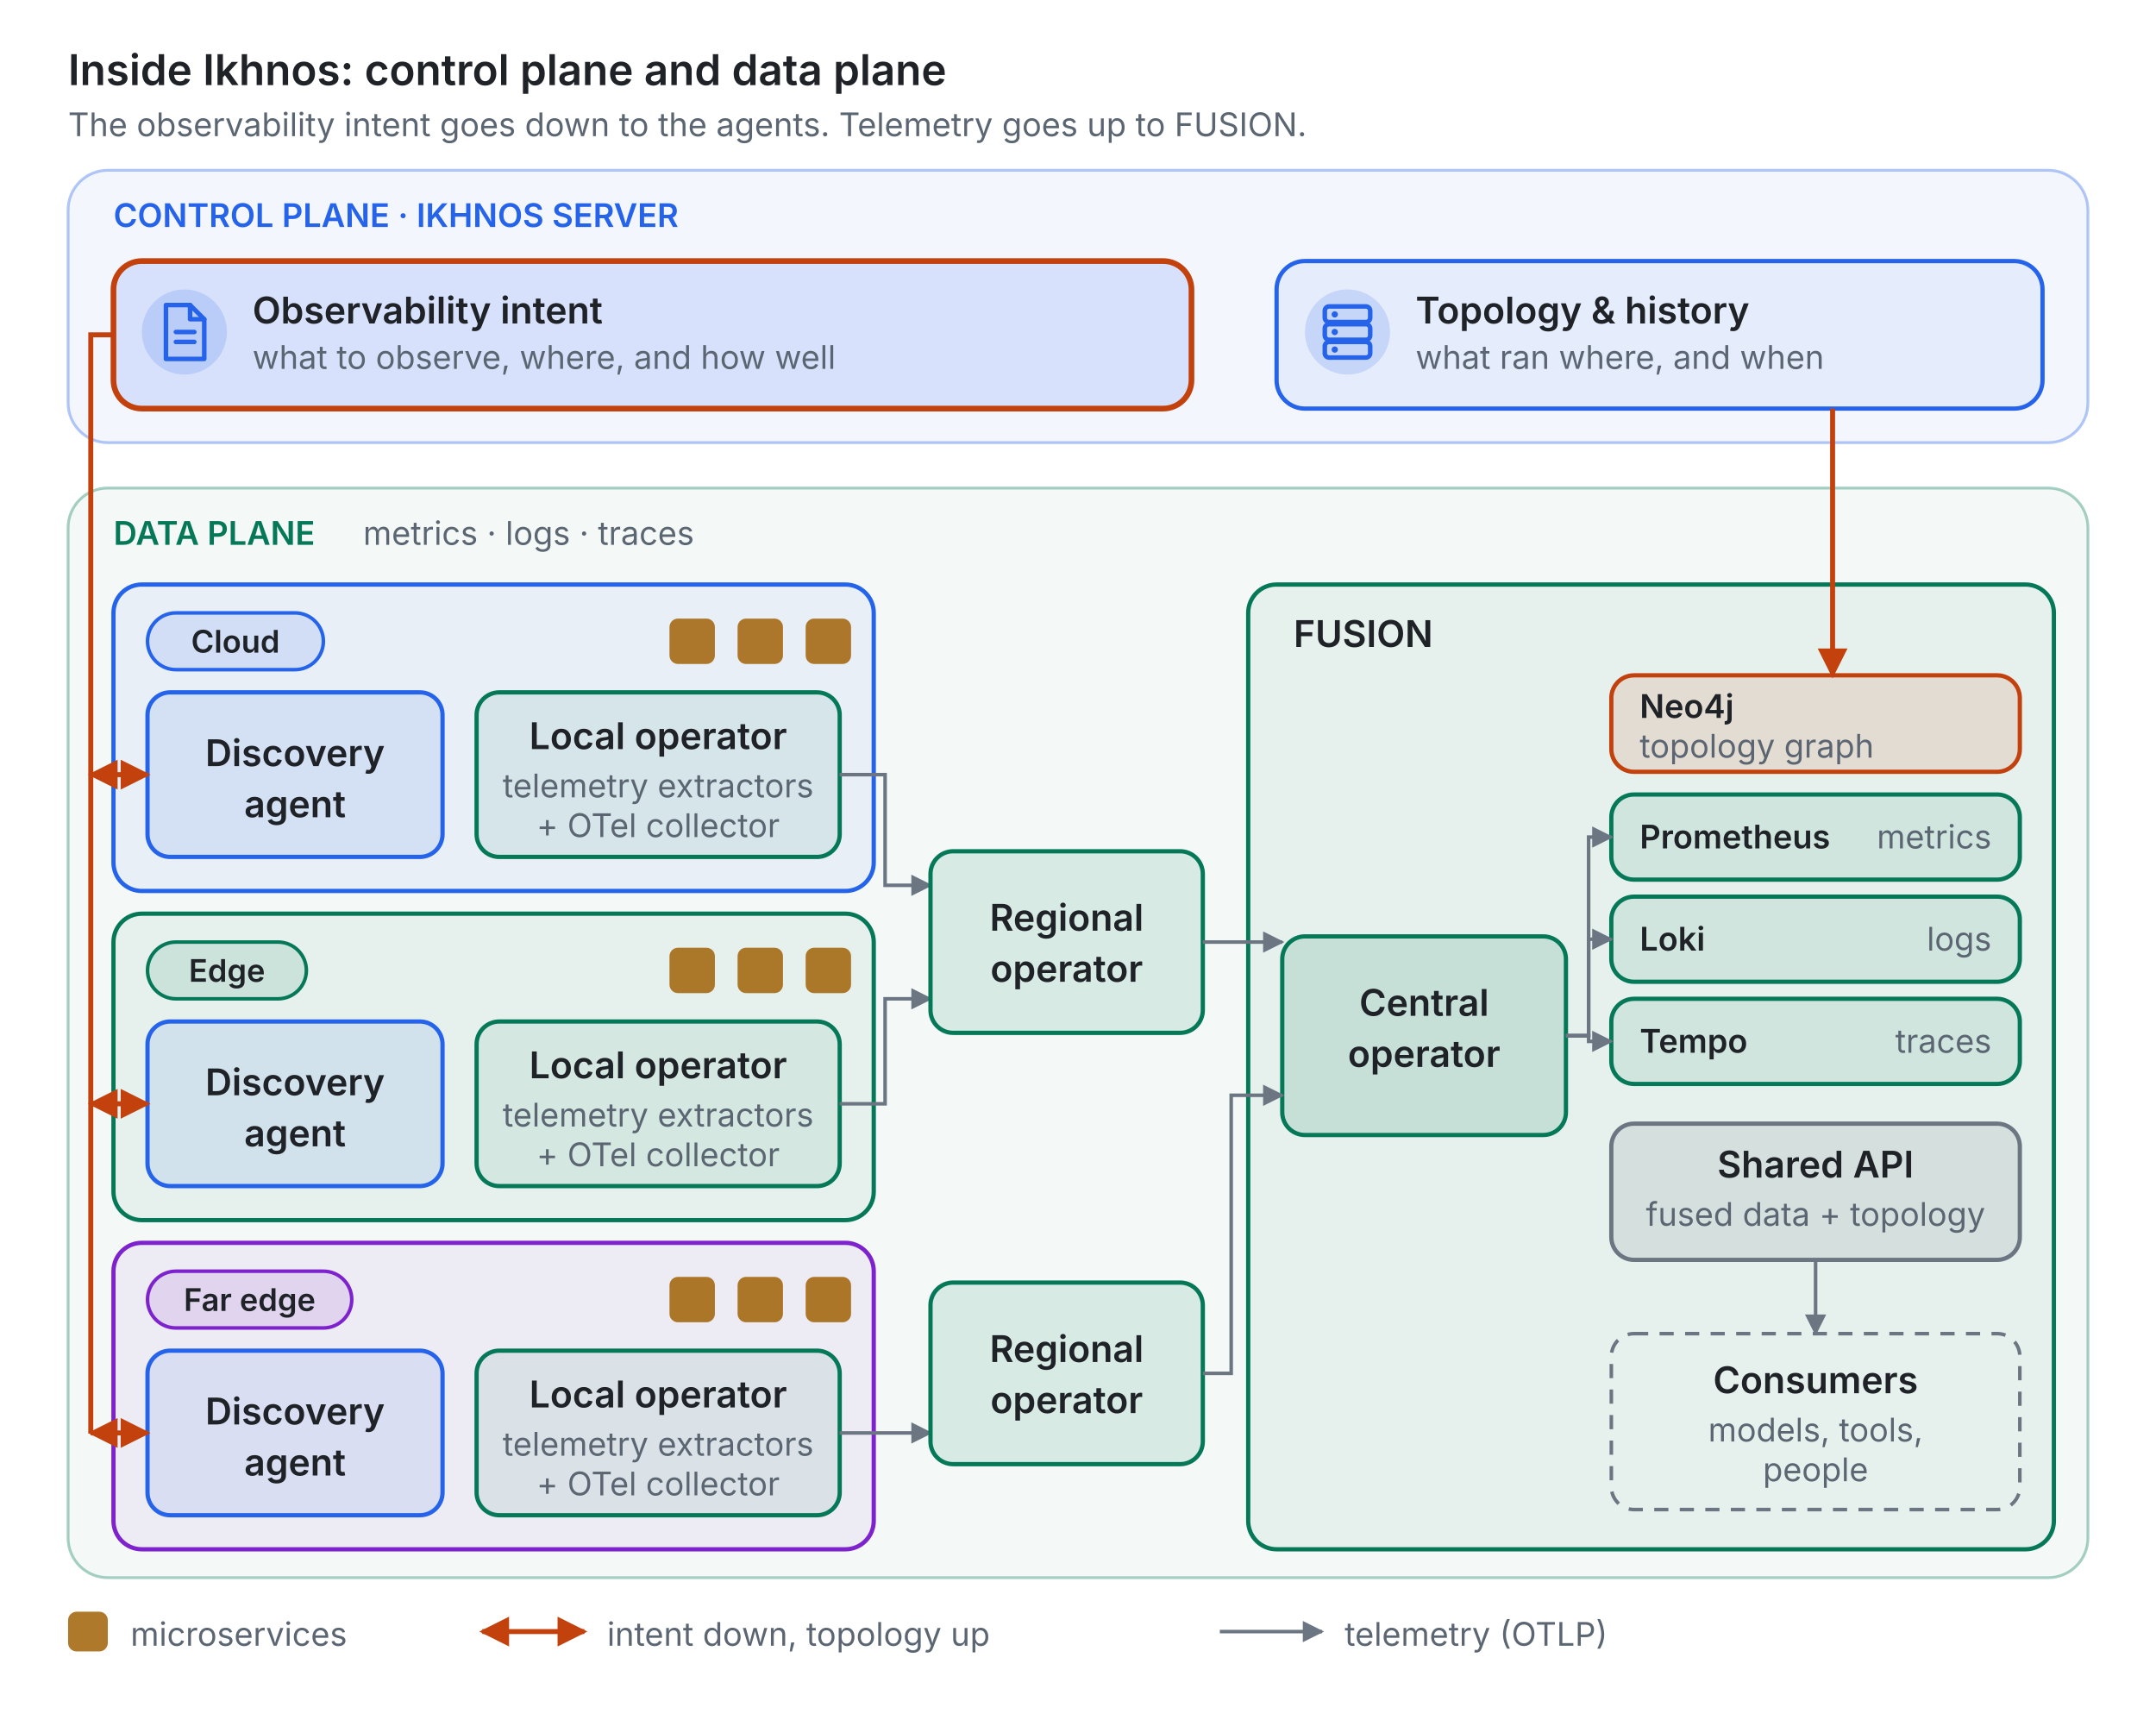
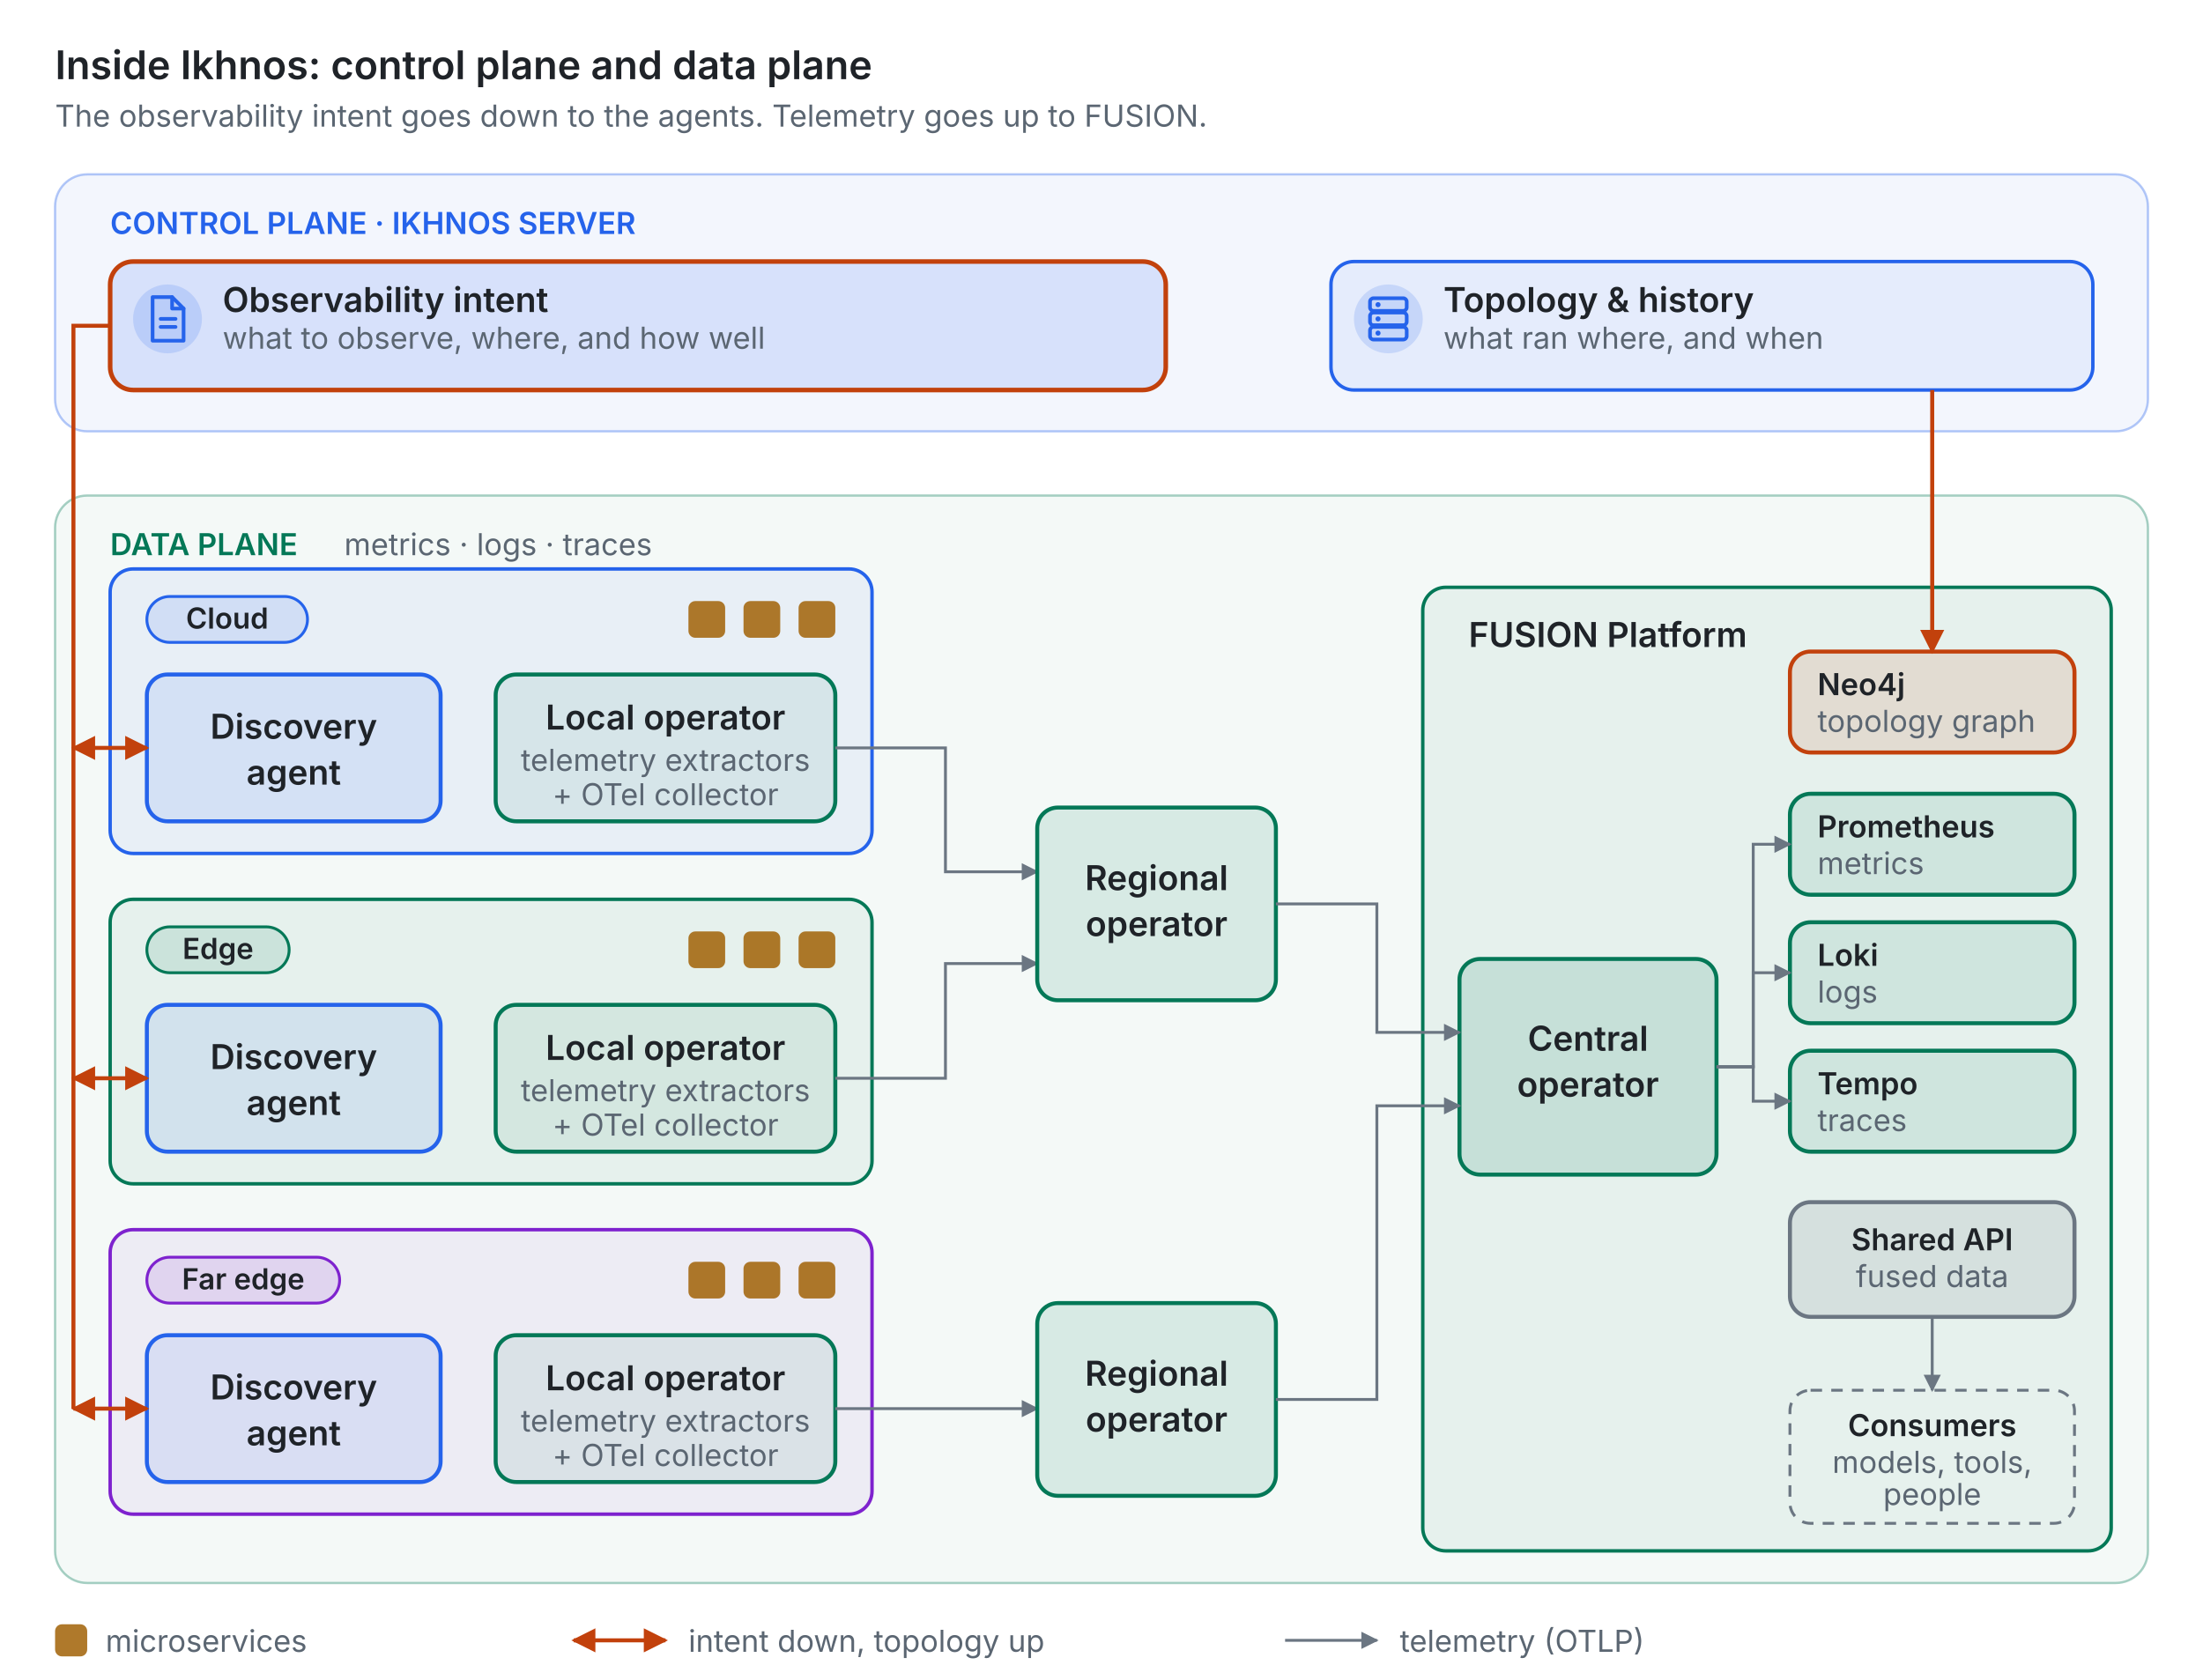
- <svg xmlns="http://www.w3.org/2000/svg" viewBox="0 0 760 604" role="img" aria-label="Ikhnos has a control plane and a data plane. In the control plane, the server holds the observability intent, which says what to observe, where and how well, and the topology and history. The intent goes down to a discovery agent in each cloud, edge and far-edge cluster, and the topology comes back up. In the data plane, each cluster has a local operator with telemetry extractors and an OpenTelemetry collector. Telemetry goes through regional operators to FUSION's central operator, then into Prometheus for metrics, Loki for logs and Tempo for traces. FUSION also holds the topology graph in Neo4j, and a shared API gives models, tools and people the fused data." font-size="13" font-family="Inter, -apple-system, 'Segoe UI', Helvetica, Arial, sans-serif">
+ <svg xmlns="http://www.w3.org/2000/svg" viewBox="0 0 960 732" role="img" aria-label="Ikhnos has a control plane and a data plane. In the control plane, the server holds the observability intent, which says what to observe, where and how well, and the topology and history. The intent goes down to a discovery agent in each cloud, edge and far-edge cluster, and the topology comes back up. In the data plane, each cluster has a local operator with telemetry extractors and an OpenTelemetry collector. Telemetry goes through regional operators to FUSION's central operator, then into Prometheus for metrics, Loki for logs and Tempo for traces. FUSION also holds the topology graph in Neo4j, and a shared API gives models, tools and people the fused data." font-size="14.95" font-family="Inter, -apple-system, 'Segoe UI', Helvetica, Arial, sans-serif">
  <defs>
    <marker id="obsplanes-arrow" viewBox="0 0 10 10" refX="9" refY="5" markerWidth="6" markerHeight="6" orient="auto-start-reverse">
      <path d="M0 0L10 5L0 10z" fill="#6b7682" />
    </marker>
    <marker id="obsplanes-arrow-accent" viewBox="0 0 10 10" refX="9" refY="5" markerWidth="6" markerHeight="6" orient="auto-start-reverse">
      <path d="M0 0L10 5L0 10z" fill="#c2410c" />
    </marker>
  </defs>
-   <text x="24" y="30" font-size="15" font-weight="600" fill="#1f2328">Inside Ikhnos: control plane and data plane</text>
-   <text x="24" y="48" font-size="11.5" fill="#5b6672">The observability intent goes down to the agents. Telemetry goes up to FUSION.</text>
-   <rect x="24" y="60" width="712" height="96" rx="14" fill="#2563eb" fill-opacity="0.055" stroke="#2563eb" stroke-opacity="0.35" />
-   <text x="40" y="80" font-size="11.5" font-weight="600" fill="#2563eb">CONTROL PLANE · IKHNOS SERVER</text>
+   <text x="24" y="34.5" font-size="17.25" font-weight="600" fill="#1f2328">Inside Ikhnos: control plane and data plane</text>
+   <text x="24" y="55.2" font-size="13.225" fill="#5b6672">The observability intent goes down to the agents. Telemetry goes up to FUSION.</text>
+   <rect x="24" y="76" width="912" height="112" rx="14" fill="#2563eb" fill-opacity="0.055" stroke="#2563eb" stroke-opacity="0.35" />
+   <text x="48" y="102" font-size="13.225" font-weight="600" fill="#2563eb">CONTROL PLANE · IKHNOS SERVER</text>
  <g>
-     <rect x="40" y="92" width="380" height="52" rx="10" fill="#2563eb" fill-opacity="0.14" stroke="#c2410c" stroke-width="2" />
-     <circle cx="65" cy="117" r="15" fill="#2563eb" fill-opacity="0.16" />
-     <g transform="translate(65 117)">
+     <rect x="48" y="114" width="460" height="56" rx="10" fill="#2563eb" fill-opacity="0.14" stroke="#c2410c" stroke-width="2" />
+     <circle cx="73" cy="139" r="15" fill="#2563eb" fill-opacity="0.16" />
+     <g transform="translate(73 139)">
      <path d="M-6.5 -9.5H2L7 -4.5V9.5H-6.5Z" fill="none" stroke="#2563eb" stroke-width="1.6" stroke-linecap="round" stroke-linejoin="round" />
      <path d="M2 -9.5V-4.5H7M-3 0H3.5M-3 3.5H3.5" fill="none" stroke="#2563eb" stroke-width="1.6" stroke-linecap="round" stroke-linejoin="round" />
    </g>
-     <text x="89" y="114" font-weight="600" fill="#1f2328">Observability intent</text>
-     <text x="89" y="130" font-size="11.5" fill="#5b6672">what to observe, where, and how well</text>
+     <text x="97" y="136" font-weight="600" fill="#1f2328">Observability intent</text>
+     <text x="97" y="152" font-size="13.225" fill="#5b6672">what to observe, where, and how well</text>
  </g>
  <g>
-     <rect x="450" y="92" width="270" height="52" rx="10" fill="#2563eb" fill-opacity="0.07" stroke="#2563eb" stroke-width="1.5" />
-     <circle cx="475" cy="117" r="15" fill="#2563eb" fill-opacity="0.16" />
-     <g transform="translate(475 117)">
+     <rect x="580" y="114" width="332" height="56" rx="10" fill="#2563eb" fill-opacity="0.07" stroke="#2563eb" stroke-width="1.5" />
+     <circle cx="605" cy="139" r="15" fill="#2563eb" fill-opacity="0.16" />
+     <g transform="translate(605 139)">
      <rect x="-8" y="-9" width="16" height="5.5" rx="1.5" fill="none" stroke="#2563eb" stroke-width="1.6" stroke-linecap="round" stroke-linejoin="round" />
      <rect x="-8" y="-2.75" width="16" height="5.5" rx="1.5" fill="none" stroke="#2563eb" stroke-width="1.6" stroke-linecap="round" stroke-linejoin="round" />
      <rect x="-8" y="3.5" width="16" height="5.5" rx="1.5" fill="none" stroke="#2563eb" stroke-width="1.6" stroke-linecap="round" stroke-linejoin="round" />
      <path d="M-4.5 -6.2h.01M-4.5 0h.01M-4.5 6.2h.01" fill="none" stroke="#2563eb" stroke-width="2.2" stroke-linecap="round" stroke-linejoin="round" />
    </g>
-     <text x="499" y="114" font-weight="600" fill="#1f2328">Topology &amp; history</text>
-     <text x="499" y="130" font-size="11.5" fill="#5b6672">what ran where, and when</text>
+     <text x="629" y="136" font-weight="600" fill="#1f2328">Topology &amp; history</text>
+     <text x="629" y="152" font-size="13.225" fill="#5b6672">what ran where, and when</text>
  </g>
-   <rect x="24" y="172" width="712" height="384" rx="14" fill="#047857" fill-opacity="0.045" stroke="#047857" stroke-opacity="0.35" />
-   <text x="40" y="192" font-size="11.5" font-weight="600" fill="#047857">DATA PLANE</text>
-   <text x="128" y="192" font-size="11.5" fill="#5b6672">metrics · logs · traces</text>
+   <rect x="24" y="216" width="912" height="474" rx="14" fill="#047857" fill-opacity="0.045" stroke="#047857" stroke-opacity="0.35" />
+   <text x="48" y="242" font-size="13.225" font-weight="600" fill="#047857">DATA PLANE</text>
+   <text x="150" y="242" font-size="13.225" fill="#5b6672">metrics · logs · traces</text>
  <g>
-     <rect x="40" y="206" width="268" height="108" rx="10" fill="#2563eb" fill-opacity="0.06" stroke="#2563eb" stroke-width="1.5" />
+     <rect x="48" y="248" width="332" height="124" rx="10" fill="#2563eb" fill-opacity="0.06" stroke="#2563eb" stroke-width="1.5" />
    <g>
-       <rect x="52" y="216" width="62" height="20" rx="10" fill="#2563eb" fill-opacity="0.12" stroke="#2563eb" stroke-width="1.25" />
-       <text x="83" y="230" text-anchor="middle" font-size="11" font-weight="600" fill="#1f2328">Cloud</text>
+       <rect x="64" y="260" width="70" height="20" rx="10" fill="#2563eb" fill-opacity="0.12" stroke="#2563eb" stroke-width="1.25" />
+       <text x="99" y="274" text-anchor="middle" font-size="12.65" font-weight="600" fill="#1f2328">Cloud</text>
    </g>
-     <rect x="236" y="218" width="16" height="16" rx="3" fill="#a16207" fill-opacity="0.85" />
-     <rect x="260" y="218" width="16" height="16" rx="3" fill="#a16207" fill-opacity="0.85" />
-     <rect x="284" y="218" width="16" height="16" rx="3" fill="#a16207" fill-opacity="0.85" />
-     <rect x="52" y="244" width="104" height="58" rx="8" fill="#2563eb" fill-opacity="0.1" stroke="#2563eb" stroke-width="1.5" />
-     <text x="104" y="270" font-weight="600" fill="#1f2328" text-anchor="middle">Discovery</text>
-     <text x="104" y="288" font-weight="600" fill="#1f2328" text-anchor="middle">agent</text>
-     <rect x="168" y="244" width="128" height="58" rx="8" fill="#047857" fill-opacity="0.08" stroke="#047857" stroke-width="1.5" />
-     <text x="232" y="264" font-weight="600" fill="#1f2328" text-anchor="middle">Local operator</text>
-     <text x="232" y="281" font-size="11.5" fill="#5b6672" text-anchor="middle">telemetry extractors</text>
-     <text x="232" y="295" font-size="11.5" fill="#5b6672" text-anchor="middle">+ OTel collector</text>
-     <path d="M32 273H52" fill="none" stroke="#c2410c" stroke-width="1.75" marker-end="url(#obsplanes-arrow-accent)" marker-start="url(#obsplanes-arrow-accent)" />
-     <path d="M296 273H312V312H328" fill="none" stroke="#6b7682" stroke-width="1.25" marker-end="url(#obsplanes-arrow)" />
+     <rect x="300" y="262" width="16" height="16" rx="3" fill="#a16207" fill-opacity="0.85" />
+     <rect x="324" y="262" width="16" height="16" rx="3" fill="#a16207" fill-opacity="0.85" />
+     <rect x="348" y="262" width="16" height="16" rx="3" fill="#a16207" fill-opacity="0.85" />
+     <rect x="64" y="294" width="128" height="64" rx="9" fill="#2563eb" fill-opacity="0.1" stroke="#2563eb" stroke-width="1.75" />
+     <text x="128" y="322" font-weight="600" fill="#1f2328" text-anchor="middle">Discovery</text>
+     <text x="128" y="342" font-weight="600" fill="#1f2328" text-anchor="middle">agent</text>
+     <rect x="216" y="294" width="148" height="64" rx="9" fill="#047857" fill-opacity="0.08" stroke="#047857" stroke-width="1.75" />
+     <text x="290" y="318" font-weight="600" fill="#1f2328" text-anchor="middle">Local operator</text>
+     <text x="290" y="336" font-size="13.225" fill="#5b6672" text-anchor="middle">telemetry extractors</text>
+     <text x="290" y="351" font-size="13.225" fill="#5b6672" text-anchor="middle">+ OTel collector</text>
+     <path d="M32 326H64" fill="none" stroke="#c2410c" stroke-width="1.75" marker-end="url(#obsplanes-arrow-accent)" marker-start="url(#obsplanes-arrow-accent)" />
+     <path d="M364 326H412V380H452" fill="none" stroke="#6b7682" stroke-width="1.25" marker-end="url(#obsplanes-arrow)" />
  </g>
  <g>
-     <rect x="40" y="322" width="268" height="108" rx="10" fill="#047857" fill-opacity="0.06" stroke="#047857" stroke-width="1.5" />
+     <rect x="48" y="392" width="332" height="124" rx="10" fill="#047857" fill-opacity="0.06" stroke="#047857" stroke-width="1.5" />
    <g>
-       <rect x="52" y="332" width="56" height="20" rx="10" fill="#047857" fill-opacity="0.12" stroke="#047857" stroke-width="1.25" />
-       <text x="80" y="346" text-anchor="middle" font-size="11" font-weight="600" fill="#1f2328">Edge</text>
+       <rect x="64" y="404" width="62" height="20" rx="10" fill="#047857" fill-opacity="0.12" stroke="#047857" stroke-width="1.25" />
+       <text x="95" y="418" text-anchor="middle" font-size="12.65" font-weight="600" fill="#1f2328">Edge</text>
    </g>
-     <rect x="236" y="334" width="16" height="16" rx="3" fill="#a16207" fill-opacity="0.85" />
-     <rect x="260" y="334" width="16" height="16" rx="3" fill="#a16207" fill-opacity="0.85" />
-     <rect x="284" y="334" width="16" height="16" rx="3" fill="#a16207" fill-opacity="0.85" />
-     <rect x="52" y="360" width="104" height="58" rx="8" fill="#2563eb" fill-opacity="0.1" stroke="#2563eb" stroke-width="1.5" />
-     <text x="104" y="386" font-weight="600" fill="#1f2328" text-anchor="middle">Discovery</text>
-     <text x="104" y="404" font-weight="600" fill="#1f2328" text-anchor="middle">agent</text>
-     <rect x="168" y="360" width="128" height="58" rx="8" fill="#047857" fill-opacity="0.08" stroke="#047857" stroke-width="1.5" />
-     <text x="232" y="380" font-weight="600" fill="#1f2328" text-anchor="middle">Local operator</text>
-     <text x="232" y="397" font-size="11.5" fill="#5b6672" text-anchor="middle">telemetry extractors</text>
-     <text x="232" y="411" font-size="11.5" fill="#5b6672" text-anchor="middle">+ OTel collector</text>
-     <path d="M32 389H52" fill="none" stroke="#c2410c" stroke-width="1.75" marker-end="url(#obsplanes-arrow-accent)" marker-start="url(#obsplanes-arrow-accent)" />
-     <path d="M296 389H312V352H328" fill="none" stroke="#6b7682" stroke-width="1.25" marker-end="url(#obsplanes-arrow)" />
+     <rect x="300" y="406" width="16" height="16" rx="3" fill="#a16207" fill-opacity="0.85" />
+     <rect x="324" y="406" width="16" height="16" rx="3" fill="#a16207" fill-opacity="0.85" />
+     <rect x="348" y="406" width="16" height="16" rx="3" fill="#a16207" fill-opacity="0.85" />
+     <rect x="64" y="438" width="128" height="64" rx="9" fill="#2563eb" fill-opacity="0.1" stroke="#2563eb" stroke-width="1.75" />
+     <text x="128" y="466" font-weight="600" fill="#1f2328" text-anchor="middle">Discovery</text>
+     <text x="128" y="486" font-weight="600" fill="#1f2328" text-anchor="middle">agent</text>
+     <rect x="216" y="438" width="148" height="64" rx="9" fill="#047857" fill-opacity="0.08" stroke="#047857" stroke-width="1.75" />
+     <text x="290" y="462" font-weight="600" fill="#1f2328" text-anchor="middle">Local operator</text>
+     <text x="290" y="480" font-size="13.225" fill="#5b6672" text-anchor="middle">telemetry extractors</text>
+     <text x="290" y="495" font-size="13.225" fill="#5b6672" text-anchor="middle">+ OTel collector</text>
+     <path d="M32 470H64" fill="none" stroke="#c2410c" stroke-width="1.75" marker-end="url(#obsplanes-arrow-accent)" marker-start="url(#obsplanes-arrow-accent)" />
+     <path d="M364 470H412V420H452" fill="none" stroke="#6b7682" stroke-width="1.25" marker-end="url(#obsplanes-arrow)" />
  </g>
  <g>
-     <rect x="40" y="438" width="268" height="108" rx="10" fill="#7e22ce" fill-opacity="0.06" stroke="#7e22ce" stroke-width="1.5" />
+     <rect x="48" y="536" width="332" height="124" rx="10" fill="#7e22ce" fill-opacity="0.06" stroke="#7e22ce" stroke-width="1.5" />
    <g>
-       <rect x="52" y="448" width="72" height="20" rx="10" fill="#7e22ce" fill-opacity="0.12" stroke="#7e22ce" stroke-width="1.25" />
-       <text x="88" y="462" text-anchor="middle" font-size="11" font-weight="600" fill="#1f2328">Far edge</text>
+       <rect x="64" y="548" width="84" height="20" rx="10" fill="#7e22ce" fill-opacity="0.12" stroke="#7e22ce" stroke-width="1.25" />
+       <text x="106" y="562" text-anchor="middle" font-size="12.65" font-weight="600" fill="#1f2328">Far edge</text>
    </g>
-     <rect x="236" y="450" width="16" height="16" rx="3" fill="#a16207" fill-opacity="0.85" />
-     <rect x="260" y="450" width="16" height="16" rx="3" fill="#a16207" fill-opacity="0.85" />
-     <rect x="284" y="450" width="16" height="16" rx="3" fill="#a16207" fill-opacity="0.85" />
-     <rect x="52" y="476" width="104" height="58" rx="8" fill="#2563eb" fill-opacity="0.1" stroke="#2563eb" stroke-width="1.5" />
-     <text x="104" y="502" font-weight="600" fill="#1f2328" text-anchor="middle">Discovery</text>
-     <text x="104" y="520" font-weight="600" fill="#1f2328" text-anchor="middle">agent</text>
-     <rect x="168" y="476" width="128" height="58" rx="8" fill="#047857" fill-opacity="0.08" stroke="#047857" stroke-width="1.5" />
-     <text x="232" y="496" font-weight="600" fill="#1f2328" text-anchor="middle">Local operator</text>
-     <text x="232" y="513" font-size="11.5" fill="#5b6672" text-anchor="middle">telemetry extractors</text>
-     <text x="232" y="527" font-size="11.5" fill="#5b6672" text-anchor="middle">+ OTel collector</text>
-     <path d="M32 505H52" fill="none" stroke="#c2410c" stroke-width="1.75" marker-end="url(#obsplanes-arrow-accent)" marker-start="url(#obsplanes-arrow-accent)" />
-     <path d="M296 505H328" fill="none" stroke="#6b7682" stroke-width="1.25" marker-end="url(#obsplanes-arrow)" />
+     <rect x="300" y="550" width="16" height="16" rx="3" fill="#a16207" fill-opacity="0.85" />
+     <rect x="324" y="550" width="16" height="16" rx="3" fill="#a16207" fill-opacity="0.85" />
+     <rect x="348" y="550" width="16" height="16" rx="3" fill="#a16207" fill-opacity="0.85" />
+     <rect x="64" y="582" width="128" height="64" rx="9" fill="#2563eb" fill-opacity="0.1" stroke="#2563eb" stroke-width="1.75" />
+     <text x="128" y="610" font-weight="600" fill="#1f2328" text-anchor="middle">Discovery</text>
+     <text x="128" y="630" font-weight="600" fill="#1f2328" text-anchor="middle">agent</text>
+     <rect x="216" y="582" width="148" height="64" rx="9" fill="#047857" fill-opacity="0.08" stroke="#047857" stroke-width="1.75" />
+     <text x="290" y="606" font-weight="600" fill="#1f2328" text-anchor="middle">Local operator</text>
+     <text x="290" y="624" font-size="13.225" fill="#5b6672" text-anchor="middle">telemetry extractors</text>
+     <text x="290" y="639" font-size="13.225" fill="#5b6672" text-anchor="middle">+ OTel collector</text>
+     <path d="M32 614H64" fill="none" stroke="#c2410c" stroke-width="1.75" marker-end="url(#obsplanes-arrow-accent)" marker-start="url(#obsplanes-arrow-accent)" />
+     <path d="M364 614H452" fill="none" stroke="#6b7682" stroke-width="1.25" marker-end="url(#obsplanes-arrow)" />
  </g>
-   <path d="M40 118H32V505" fill="none" stroke="#c2410c" stroke-width="1.75" />
-   <rect x="328" y="300" width="96" height="64" rx="8" fill="#047857" fill-opacity="0.12" stroke="#047857" stroke-width="1.5" />
-   <text x="376" y="328" font-weight="600" fill="#1f2328" text-anchor="middle">Regional</text>
-   <text x="376" y="346" font-weight="600" fill="#1f2328" text-anchor="middle">operator</text>
-   <rect x="328" y="452" width="96" height="64" rx="8" fill="#047857" fill-opacity="0.12" stroke="#047857" stroke-width="1.5" />
-   <text x="376" y="480" font-weight="600" fill="#1f2328" text-anchor="middle">Regional</text>
-   <text x="376" y="498" font-weight="600" fill="#1f2328" text-anchor="middle">operator</text>
-   <rect x="440" y="206" width="284" height="340" rx="10" fill="#047857" fill-opacity="0.06" stroke="#047857" stroke-width="1.5" />
-   <text x="456" y="228" font-weight="600" fill="#1f2328">FUSION</text>
-   <rect x="452" y="330" width="100" height="70" rx="8" fill="#047857" fill-opacity="0.14" stroke="#047857" stroke-width="1.5" />
-   <text x="502" y="358" font-weight="600" fill="#1f2328" text-anchor="middle">Central</text>
-   <text x="502" y="376" font-weight="600" fill="#1f2328" text-anchor="middle">operator</text>
-   <rect x="568" y="238" width="144" height="34" rx="8" fill="#c2410c" fill-opacity="0.12" stroke="#c2410c" stroke-width="1.5" />
-   <text x="578" y="253" font-size="11.5" font-weight="600" fill="#1f2328">Neo4j</text>
-   <text x="578" y="267" font-size="11.5" fill="#5b6672">topology graph</text>
+   <path d="M48 142H32V614" fill="none" stroke="#c2410c" stroke-width="1.75" />
+   <rect x="452" y="352" width="104" height="84" rx="9" fill="#047857" fill-opacity="0.12" stroke="#047857" stroke-width="1.75" />
+   <text x="504" y="388" font-weight="600" fill="#1f2328" text-anchor="middle">Regional</text>
+   <text x="504" y="408" font-weight="600" fill="#1f2328" text-anchor="middle">operator</text>
+   <rect x="452" y="568" width="104" height="84" rx="9" fill="#047857" fill-opacity="0.12" stroke="#047857" stroke-width="1.75" />
+   <text x="504" y="604" font-weight="600" fill="#1f2328" text-anchor="middle">Regional</text>
+   <text x="504" y="624" font-weight="600" fill="#1f2328" text-anchor="middle">operator</text>
+   <rect x="620" y="256" width="300" height="420" rx="10" fill="#047857" fill-opacity="0.06" stroke="#047857" stroke-width="1.5" />
+   <text x="640" y="282" font-weight="600" fill="#1f2328">FUSION Platform</text>
+   <rect x="636" y="418" width="112" height="94" rx="9" fill="#047857" fill-opacity="0.14" stroke="#047857" stroke-width="1.75" />
+   <text x="692" y="458" font-weight="600" fill="#1f2328" text-anchor="middle">Central</text>
+   <text x="692" y="478" font-weight="600" fill="#1f2328" text-anchor="middle">operator</text>
+   <rect x="780" y="284" width="124" height="44" rx="9" fill="#c2410c" fill-opacity="0.12" stroke="#c2410c" stroke-width="1.75" />
+   <text x="792" y="303" font-size="13.225" font-weight="600" fill="#1f2328">Neo4j</text>
+   <text x="792" y="319" font-size="13.225" fill="#5b6672">topology graph</text>
  <g>
-     <rect x="568" y="280" width="144" height="30" rx="8" fill="#047857" fill-opacity="0.1" stroke="#047857" stroke-width="1.5" />
-     <text x="578" y="299" font-size="11.5" font-weight="600" fill="#1f2328">Prometheus</text>
-     <text x="702" y="299" font-size="11.5" fill="#5b6672" text-anchor="end">metrics</text>
-     <path d="M552 365H560V295H568" fill="none" stroke="#6b7682" stroke-width="1.25" marker-end="url(#obsplanes-arrow)" />
+     <rect x="780" y="346" width="124" height="44" rx="9" fill="#047857" fill-opacity="0.1" stroke="#047857" stroke-width="1.75" />
+     <text x="792" y="365" font-size="13.225" font-weight="600" fill="#1f2328">Prometheus</text>
+     <text x="792" y="381" font-size="13.225" fill="#5b6672">metrics</text>
+     <path d="M748 465H764V368H780" fill="none" stroke="#6b7682" stroke-width="1.25" marker-end="url(#obsplanes-arrow)" />
  </g>
  <g>
-     <rect x="568" y="316" width="144" height="30" rx="8" fill="#047857" fill-opacity="0.1" stroke="#047857" stroke-width="1.5" />
-     <text x="578" y="335" font-size="11.5" font-weight="600" fill="#1f2328">Loki</text>
-     <text x="702" y="335" font-size="11.5" fill="#5b6672" text-anchor="end">logs</text>
-     <path d="M552 365H560V331H568" fill="none" stroke="#6b7682" stroke-width="1.25" marker-end="url(#obsplanes-arrow)" />
+     <rect x="780" y="402" width="124" height="44" rx="9" fill="#047857" fill-opacity="0.1" stroke="#047857" stroke-width="1.75" />
+     <text x="792" y="421" font-size="13.225" font-weight="600" fill="#1f2328">Loki</text>
+     <text x="792" y="437" font-size="13.225" fill="#5b6672">logs</text>
+     <path d="M748 465H764V424H780" fill="none" stroke="#6b7682" stroke-width="1.25" marker-end="url(#obsplanes-arrow)" />
  </g>
  <g>
-     <rect x="568" y="352" width="144" height="30" rx="8" fill="#047857" fill-opacity="0.1" stroke="#047857" stroke-width="1.5" />
-     <text x="578" y="371" font-size="11.5" font-weight="600" fill="#1f2328">Tempo</text>
-     <text x="702" y="371" font-size="11.5" fill="#5b6672" text-anchor="end">traces</text>
-     <path d="M552 365H560V367H568" fill="none" stroke="#6b7682" stroke-width="1.25" marker-end="url(#obsplanes-arrow)" />
+     <rect x="780" y="458" width="124" height="44" rx="9" fill="#047857" fill-opacity="0.1" stroke="#047857" stroke-width="1.75" />
+     <text x="792" y="477" font-size="13.225" font-weight="600" fill="#1f2328">Tempo</text>
+     <text x="792" y="493" font-size="13.225" fill="#5b6672">traces</text>
+     <path d="M748 465H764V480H780" fill="none" stroke="#6b7682" stroke-width="1.25" marker-end="url(#obsplanes-arrow)" />
  </g>
-   <rect x="568" y="396" width="144" height="48" rx="8" fill="#6b7682" fill-opacity="0.14" stroke="#6b7682" stroke-width="1.5" />
-   <text x="640" y="415" font-weight="600" fill="#1f2328" text-anchor="middle">Shared API</text>
-   <text x="640" y="432" font-size="11.5" fill="#5b6672" text-anchor="middle">fused data + topology</text>
-   <rect x="568" y="470" width="144" height="62" rx="8" fill="none" stroke="#6b7682" stroke-width="1.25" stroke-dasharray="5 4" />
-   <text x="640" y="491" font-weight="600" fill="#1f2328" text-anchor="middle">Consumers</text>
-   <text x="640" y="508" font-size="11.5" fill="#5b6672" text-anchor="middle">models, tools,</text>
-   <text x="640" y="522" font-size="11.5" fill="#5b6672" text-anchor="middle">people</text>
-   <path d="M640 444V470" fill="none" stroke="#6b7682" stroke-width="1.25" marker-end="url(#obsplanes-arrow)" />
-   <path d="M424 332H452" fill="none" stroke="#6b7682" stroke-width="1.25" marker-end="url(#obsplanes-arrow)" />
-   <path d="M424 484H434V386H452" fill="none" stroke="#6b7682" stroke-width="1.25" marker-end="url(#obsplanes-arrow)" />
-   <path d="M646 144V238" fill="none" stroke="#c2410c" stroke-width="1.75" marker-end="url(#obsplanes-arrow-accent)" />
-   <rect x="24" y="568" width="14" height="14" rx="3" fill="#a16207" fill-opacity="0.85" />
-   <text x="46" y="580" font-size="11.5" fill="#5b6672">microservices</text>
-   <path d="M170 575H206" fill="none" stroke="#c2410c" stroke-width="1.75" marker-end="url(#obsplanes-arrow-accent)" marker-start="url(#obsplanes-arrow-accent)" />
-   <text x="214" y="580" font-size="11.5" fill="#5b6672">intent down, topology up</text>
-   <path d="M430 575H466" fill="none" stroke="#6b7682" stroke-width="1.25" marker-end="url(#obsplanes-arrow)" />
-   <text x="474" y="580" font-size="11.5" fill="#5b6672">telemetry (OTLP)</text>
+   <rect x="780" y="524" width="124" height="50" rx="9" fill="#6b7682" fill-opacity="0.14" stroke="#6b7682" stroke-width="1.75" />
+   <text x="842" y="545" font-size="13.225" font-weight="600" fill="#1f2328" text-anchor="middle">Shared API</text>
+   <text x="842" y="561" font-size="13.225" fill="#5b6672" text-anchor="middle">fused data</text>
+   <rect x="780" y="606" width="124" height="58" rx="9" fill="none" fill-opacity="0" stroke="#6b7682" stroke-width="1.25" stroke-dasharray="5 4" />
+   <text x="842" y="626" font-size="13.225" font-weight="600" fill="#1f2328" text-anchor="middle">Consumers</text>
+   <text x="842" y="642" font-size="13.225" fill="#5b6672" text-anchor="middle">models, tools,</text>
+   <text x="842" y="656" font-size="13.225" fill="#5b6672" text-anchor="middle">people</text>
+   <path d="M842 574V606" fill="none" stroke="#6b7682" stroke-width="1.25" marker-end="url(#obsplanes-arrow)" />
+   <path d="M556 394H600V450H636" fill="none" stroke="#6b7682" stroke-width="1.25" marker-end="url(#obsplanes-arrow)" />
+   <path d="M556 610H600V482H636" fill="none" stroke="#6b7682" stroke-width="1.25" marker-end="url(#obsplanes-arrow)" />
+   <path d="M842 170V284" fill="none" stroke="#c2410c" stroke-width="1.75" marker-end="url(#obsplanes-arrow-accent)" />
+   <rect x="24" y="708" width="14" height="14" rx="3" fill="#a16207" fill-opacity="0.85" />
+   <text x="46" y="720" font-size="13.225" fill="#5b6672">microservices</text>
+   <path d="M250 715H290" fill="none" stroke="#c2410c" stroke-width="1.75" marker-end="url(#obsplanes-arrow-accent)" marker-start="url(#obsplanes-arrow-accent)" />
+   <text x="300" y="720" font-size="13.225" fill="#5b6672">intent down, topology up</text>
+   <path d="M560 715H600" fill="none" stroke="#6b7682" stroke-width="1.25" marker-end="url(#obsplanes-arrow)" />
+   <text x="610" y="720" font-size="13.225" fill="#5b6672">telemetry (OTLP)</text>
</svg>
